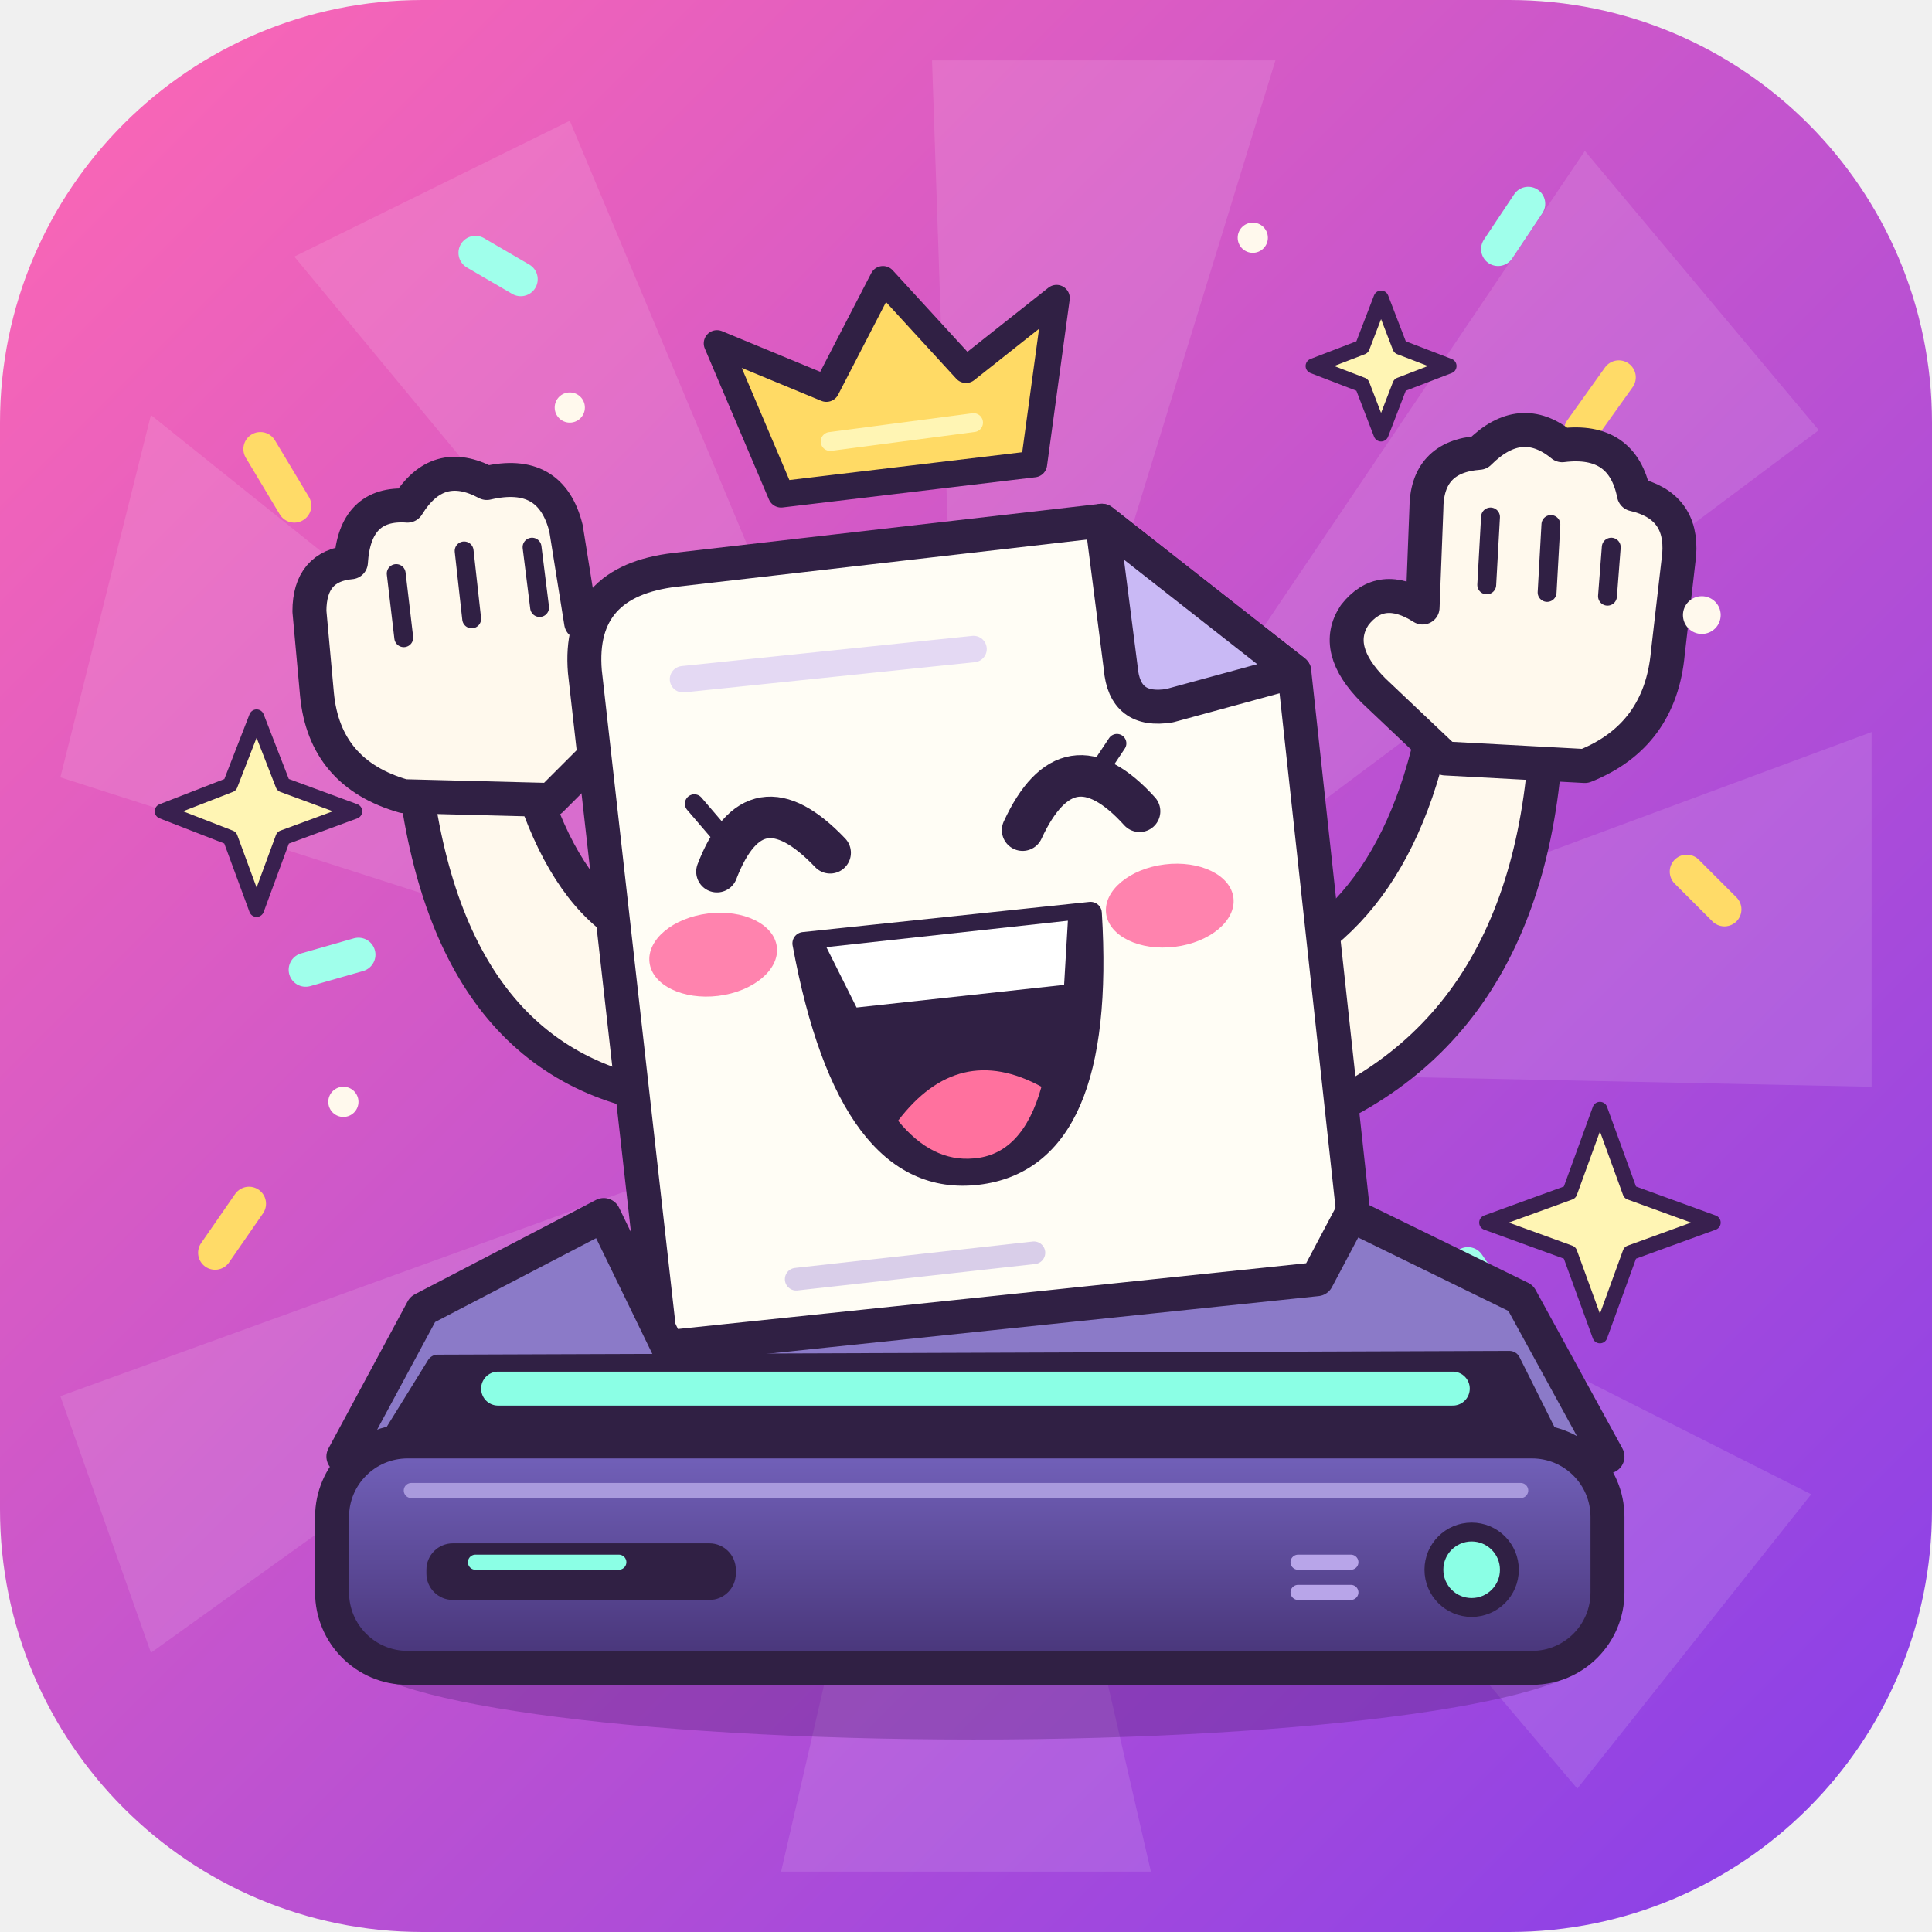
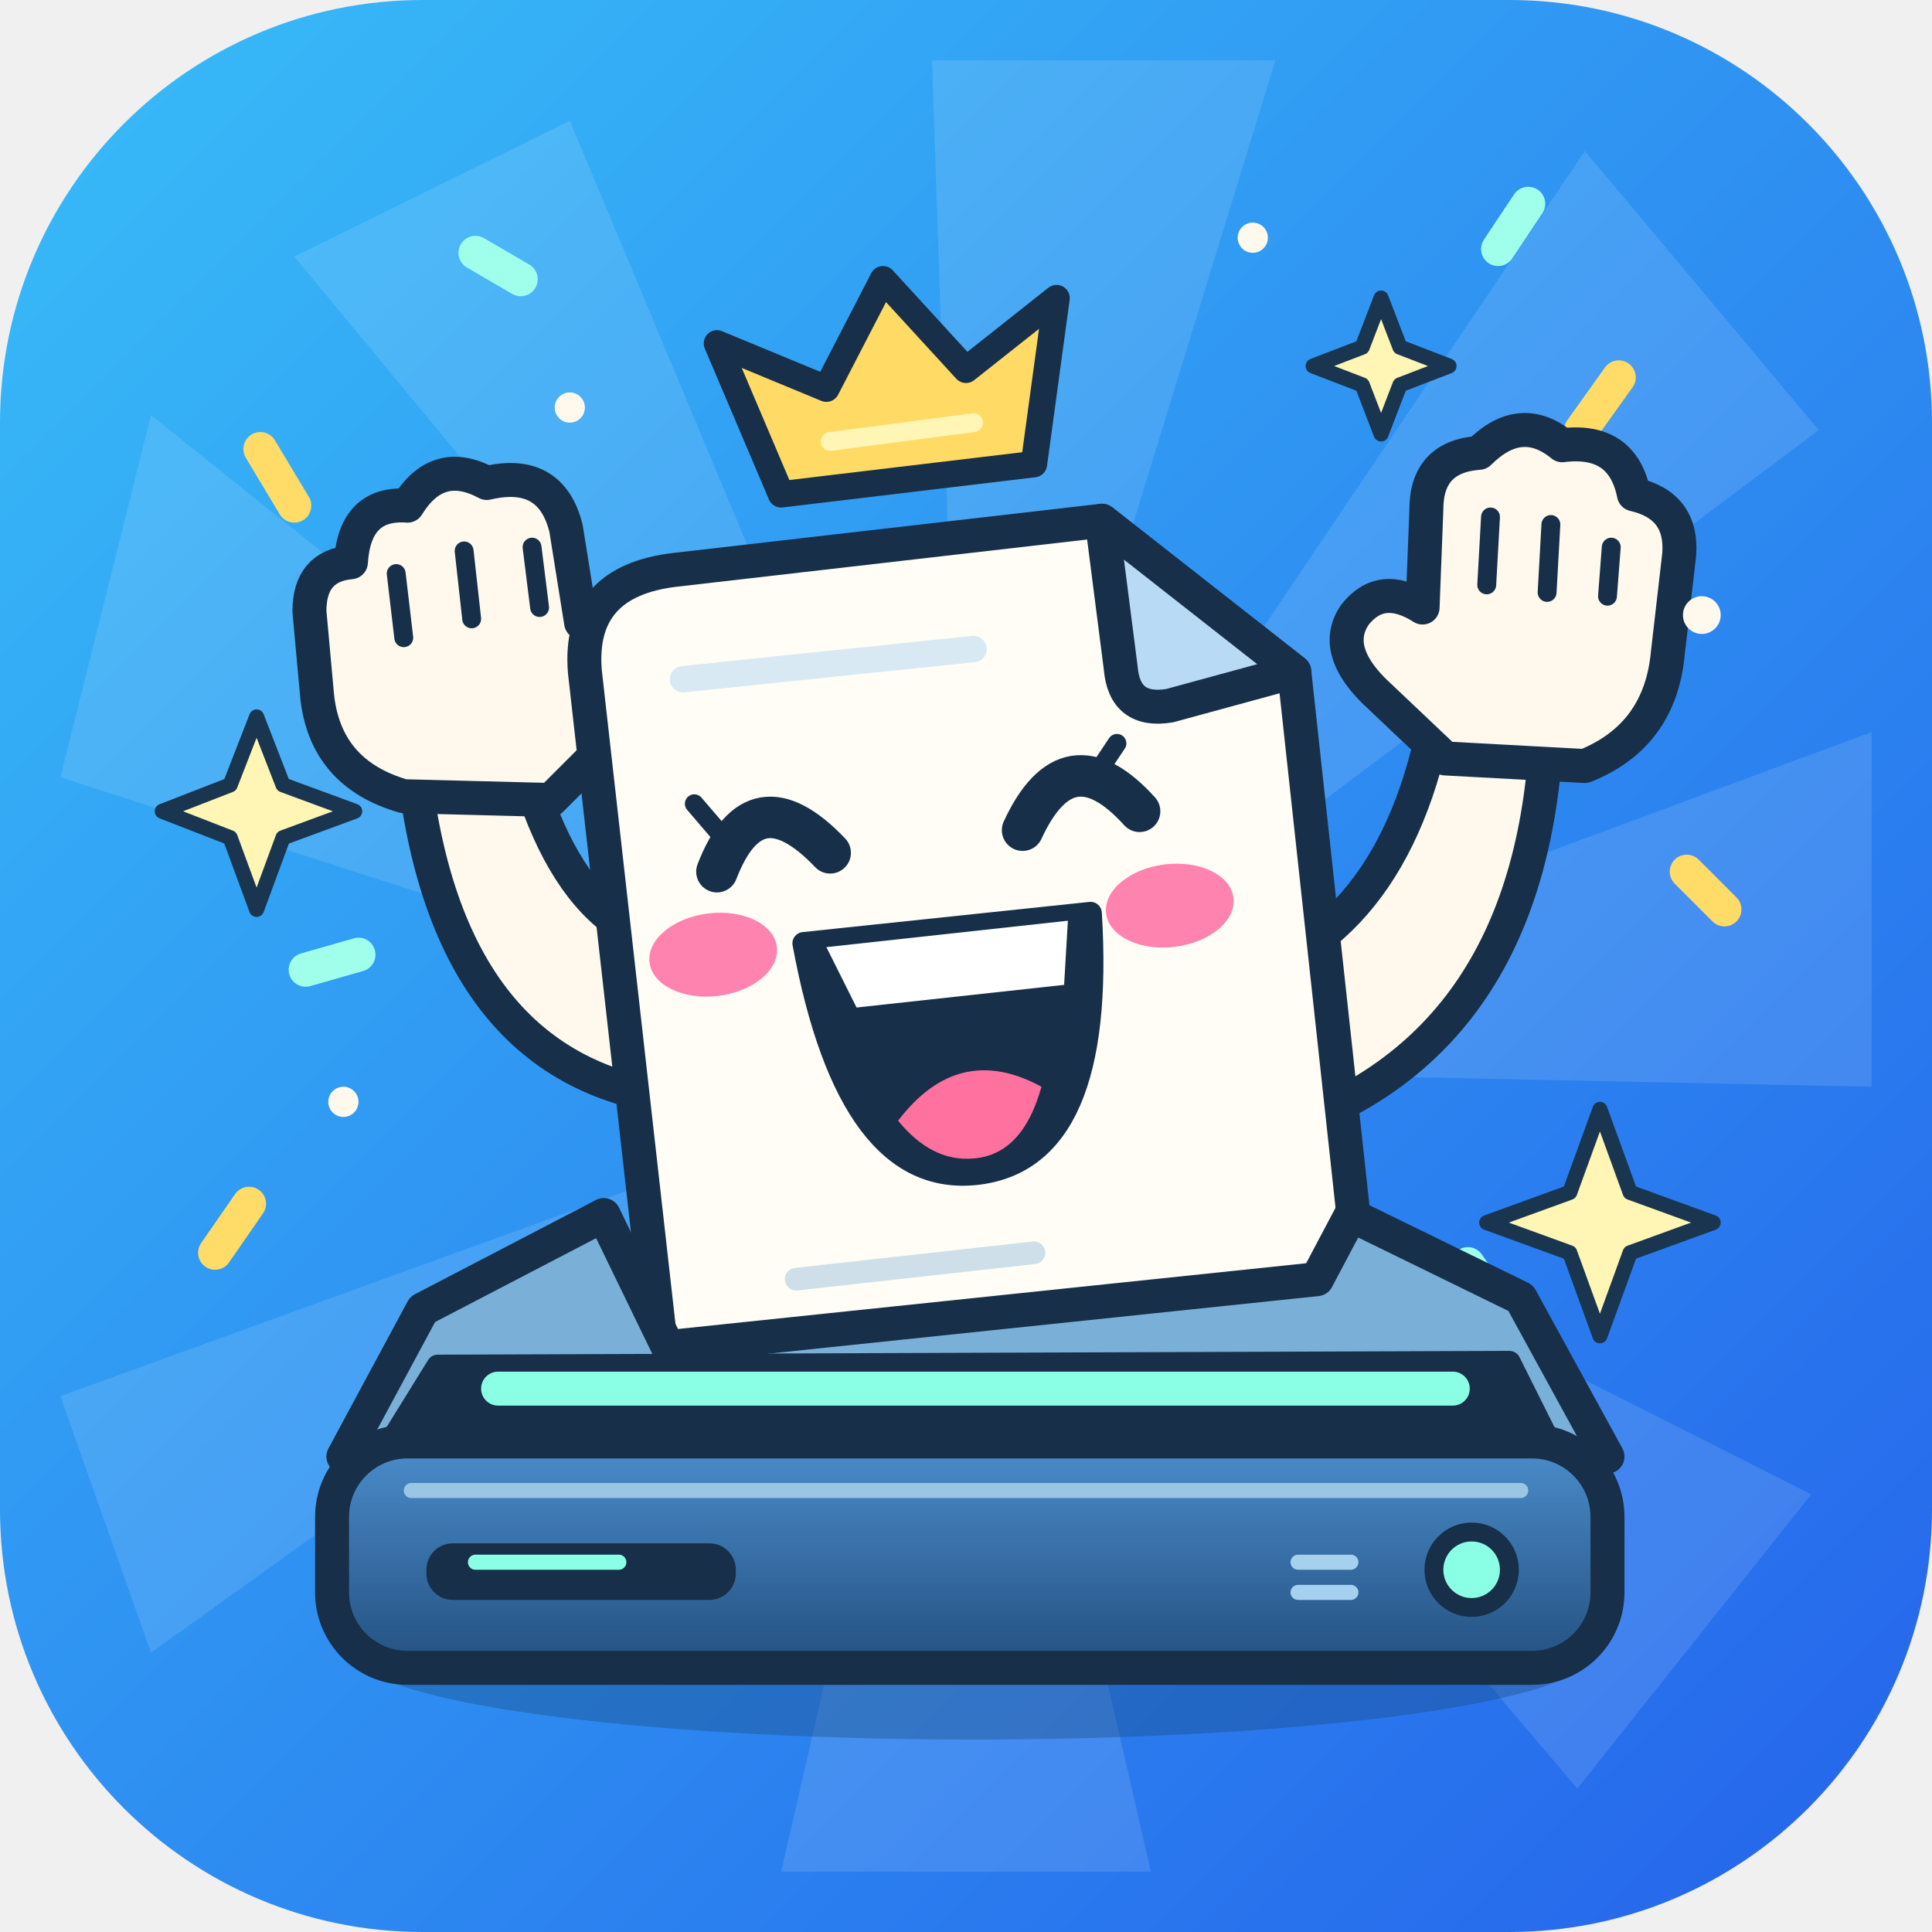
<svg xmlns="http://www.w3.org/2000/svg" viewBox="0 0 512 512" width="512" height="512">
  <defs>
    <linearGradient id="bg" x2="1" y2="1">
-       <stop stop-color="#ff68b3" />
-       <stop offset="1" stop-color="#853fea" />
+       <stop stop-color="#38bdf8" />
+       <stop offset="1" stop-color="#2563eb" />
    </linearGradient>
    <linearGradient id="case" x2="0" y2="1">
-       <stop stop-color="#7463bd" />
-       <stop offset="1" stop-color="#473477" />
+       <stop stop-color="#4b8dcc" />
+       <stop offset="1" stop-color="#245080" />
    </linearGradient>
  </defs>
  <rect width="512" height="512" rx="112" fill="url(#bg)" />
  <g fill="#fff" opacity=".12">
    <path d="M256 283 78 68 151 32zM256 283 247 16h91zM256 283 420 40 482 114zM256 283 496 194v94zM256 283 480 396 418 474zM256 283 305 496h-98zM256 283 40 438 16 370zM256 283 16 206 40 110z" />
  </g>
  <g fill="none" stroke-linecap="round" stroke-width="9">
    <path d="m69 119 9 15m351-34-10 14M66 319l-9 13m390-101 10 10" stroke="#ffdb68" />
    <path d="m126 67 12 7m251 261 9 13M95 253l-14 4m316-191 8-12" stroke="#a0ffeb" />
  </g>
-   <g fill="#fff5b4" stroke="#39204f" stroke-width="4" stroke-linejoin="round">
+   <g fill="#fff5b4" stroke="#193550" stroke-width="4" stroke-linejoin="round">
    <path d="m68 190 7 18 19 7-19 7-7 19-7-19-18-7 18-7zM424 294l8 22 22 8-22 8-8 22-8-22-22-8 22-8zM366 79l5 13 13 5-13 5-5 13-5-13-13-5 13-5z" />
  </g>
-   <ellipse cx="258" cy="438" rx="164" ry="23" fill="#532379" opacity=".35" />
-   <g stroke="#302044" stroke-width="9" stroke-linejoin="round" stroke-linecap="round">
+   <ellipse cx="258" cy="438" rx="164" ry="23" fill="#164675" opacity=".35" />
+   <g stroke="#172f49" stroke-width="9" stroke-linejoin="round" stroke-linecap="round">
    <path d="M177 291Q116 282 109 197l27-8q13 65 53 62M329 259q44-14 53-78l28 10q-3 87-73 109" fill="#fff9ed" />
    <path d="M107 211q-21-6-23-27l-2-22q0-12 11-13 1-16 15-15 8-13 21-6 17-4 21 12l4 25q15-7 20 4 5 8-6 21l-22 22z" fill="#fff9ed" />
    <path d="m383 201-19-18q-11-11-5-20 7-9 18-2l1-26q0-14 14-15 11-11 22-2 16-2 19 13 13 3 12 16l-3 26q-2 22-22 30z" fill="#fff9ed" />
    <path d="m105 152 2 17m16-23 2 18m16-19 2 16m252-24-1 18m17-16-1 18m17-12-1 13" fill="none" stroke-width="5" />
    <path d="m179 151 113-13 51 40 21 193-185 20-24-213q-2-24 24-27z" fill="#fffdf5" />
-     <path d="m292 138 5 39q1 12 13 10l33-9z" fill="#c9b9f5" />
-     <path d="m181 180 77-8" stroke="#e4d9f3" stroke-width="7" />
+     <path d="m292 138 5 39q1 12 13 10l33-9z" fill="#b9daf5" />
+     <path d="m181 180 77-8" stroke="#d9e9f3" stroke-width="7" />
    <path d="m207 131-17-40 29 12 15-29 22 24 24-19-6 44z" fill="#ffda65" stroke-width="7" />
    <path d="m220 117 38-5" fill="none" stroke="#fff5b4" stroke-width="5" />
    <path d="m190 231q10-26 30-5m51-6q12-26 31-5" fill="none" stroke-width="11" />
    <path d="m190 220-6-7m106-7 6-9" fill="none" stroke-width="5" />
    <g fill="#ff83ae" stroke="none">
      <ellipse cx="189" cy="253" rx="17" ry="11" transform="rotate(-7 189 253)" />
      <ellipse cx="310" cy="240" rx="17" ry="11" transform="rotate(-7 310 240)" />
    </g>
-     <path d="m213 250 76-8q4 65-30 69-34 4-46-61z" fill="#302044" stroke-width="6" />
+     <path d="m213 250 76-8q4 65-30 69-34 4-46-61z" fill="#172f49" stroke-width="6" />
    <path d="m219 251 64-7-1 17-55 6z" fill="#fff" stroke="none" />
    <path d="M238 297q16-21 38-9-5 18-18 19-11 1-20-10" fill="#ff719e" stroke="none" />
-     <path d="m211 339 63-7m-48 20 36-4" stroke="#d9cee9" stroke-width="6" />
-     <path d="m112 347 48-25 17 35 172-18 9-17 45 22 23 42H91z" fill="#8b7ac8" />
-     <path d="m116 362 284-1 11 22H103z" fill="#302044" stroke-width="6" />
+     <path d="m211 339 63-7m-48 20 36-4" stroke="#cedfe9" stroke-width="6" />
+     <path d="m112 347 48-25 17 35 172-18 9-17 45 22 23 42H91z" fill="#7ab0d8" />
+     <path d="m116 362 284-1 11 22H103z" fill="#172f49" stroke-width="6" />
    <path d="M132 368h253" stroke="#8bffe5" stroke-width="9" />
    <rect x="88" y="382" width="338" height="60" rx="20" fill="url(#case)" />
-     <path d="M109 395h294" stroke="#a99add" stroke-width="4" />
-     <rect x="113" y="409" width="82" height="15" rx="7" fill="#302044" stroke="none" />
+     <path d="M109 395h294" stroke="#9ac5e5" stroke-width="4" />
+     <rect x="113" y="409" width="82" height="15" rx="7" fill="#172f49" stroke="none" />
    <path d="M126 414h38" stroke="#8bffe5" stroke-width="4" />
    <circle cx="390" cy="416" r="10" fill="#8bffe5" stroke-width="5" />
-     <path d="M344 414h14m-14 8h14" stroke="#b8a5e9" stroke-width="4" />
+     <path d="M344 414h14m-14 8h14" stroke="#a5d0ee" stroke-width="4" />
  </g>
  <g fill="#fff9ed">
    <circle cx="91" cy="292" r="4" />
    <circle cx="451" cy="163" r="5" />
    <circle cx="332" cy="63" r="4" />
    <circle cx="151" cy="108" r="4" />
  </g>
</svg>
